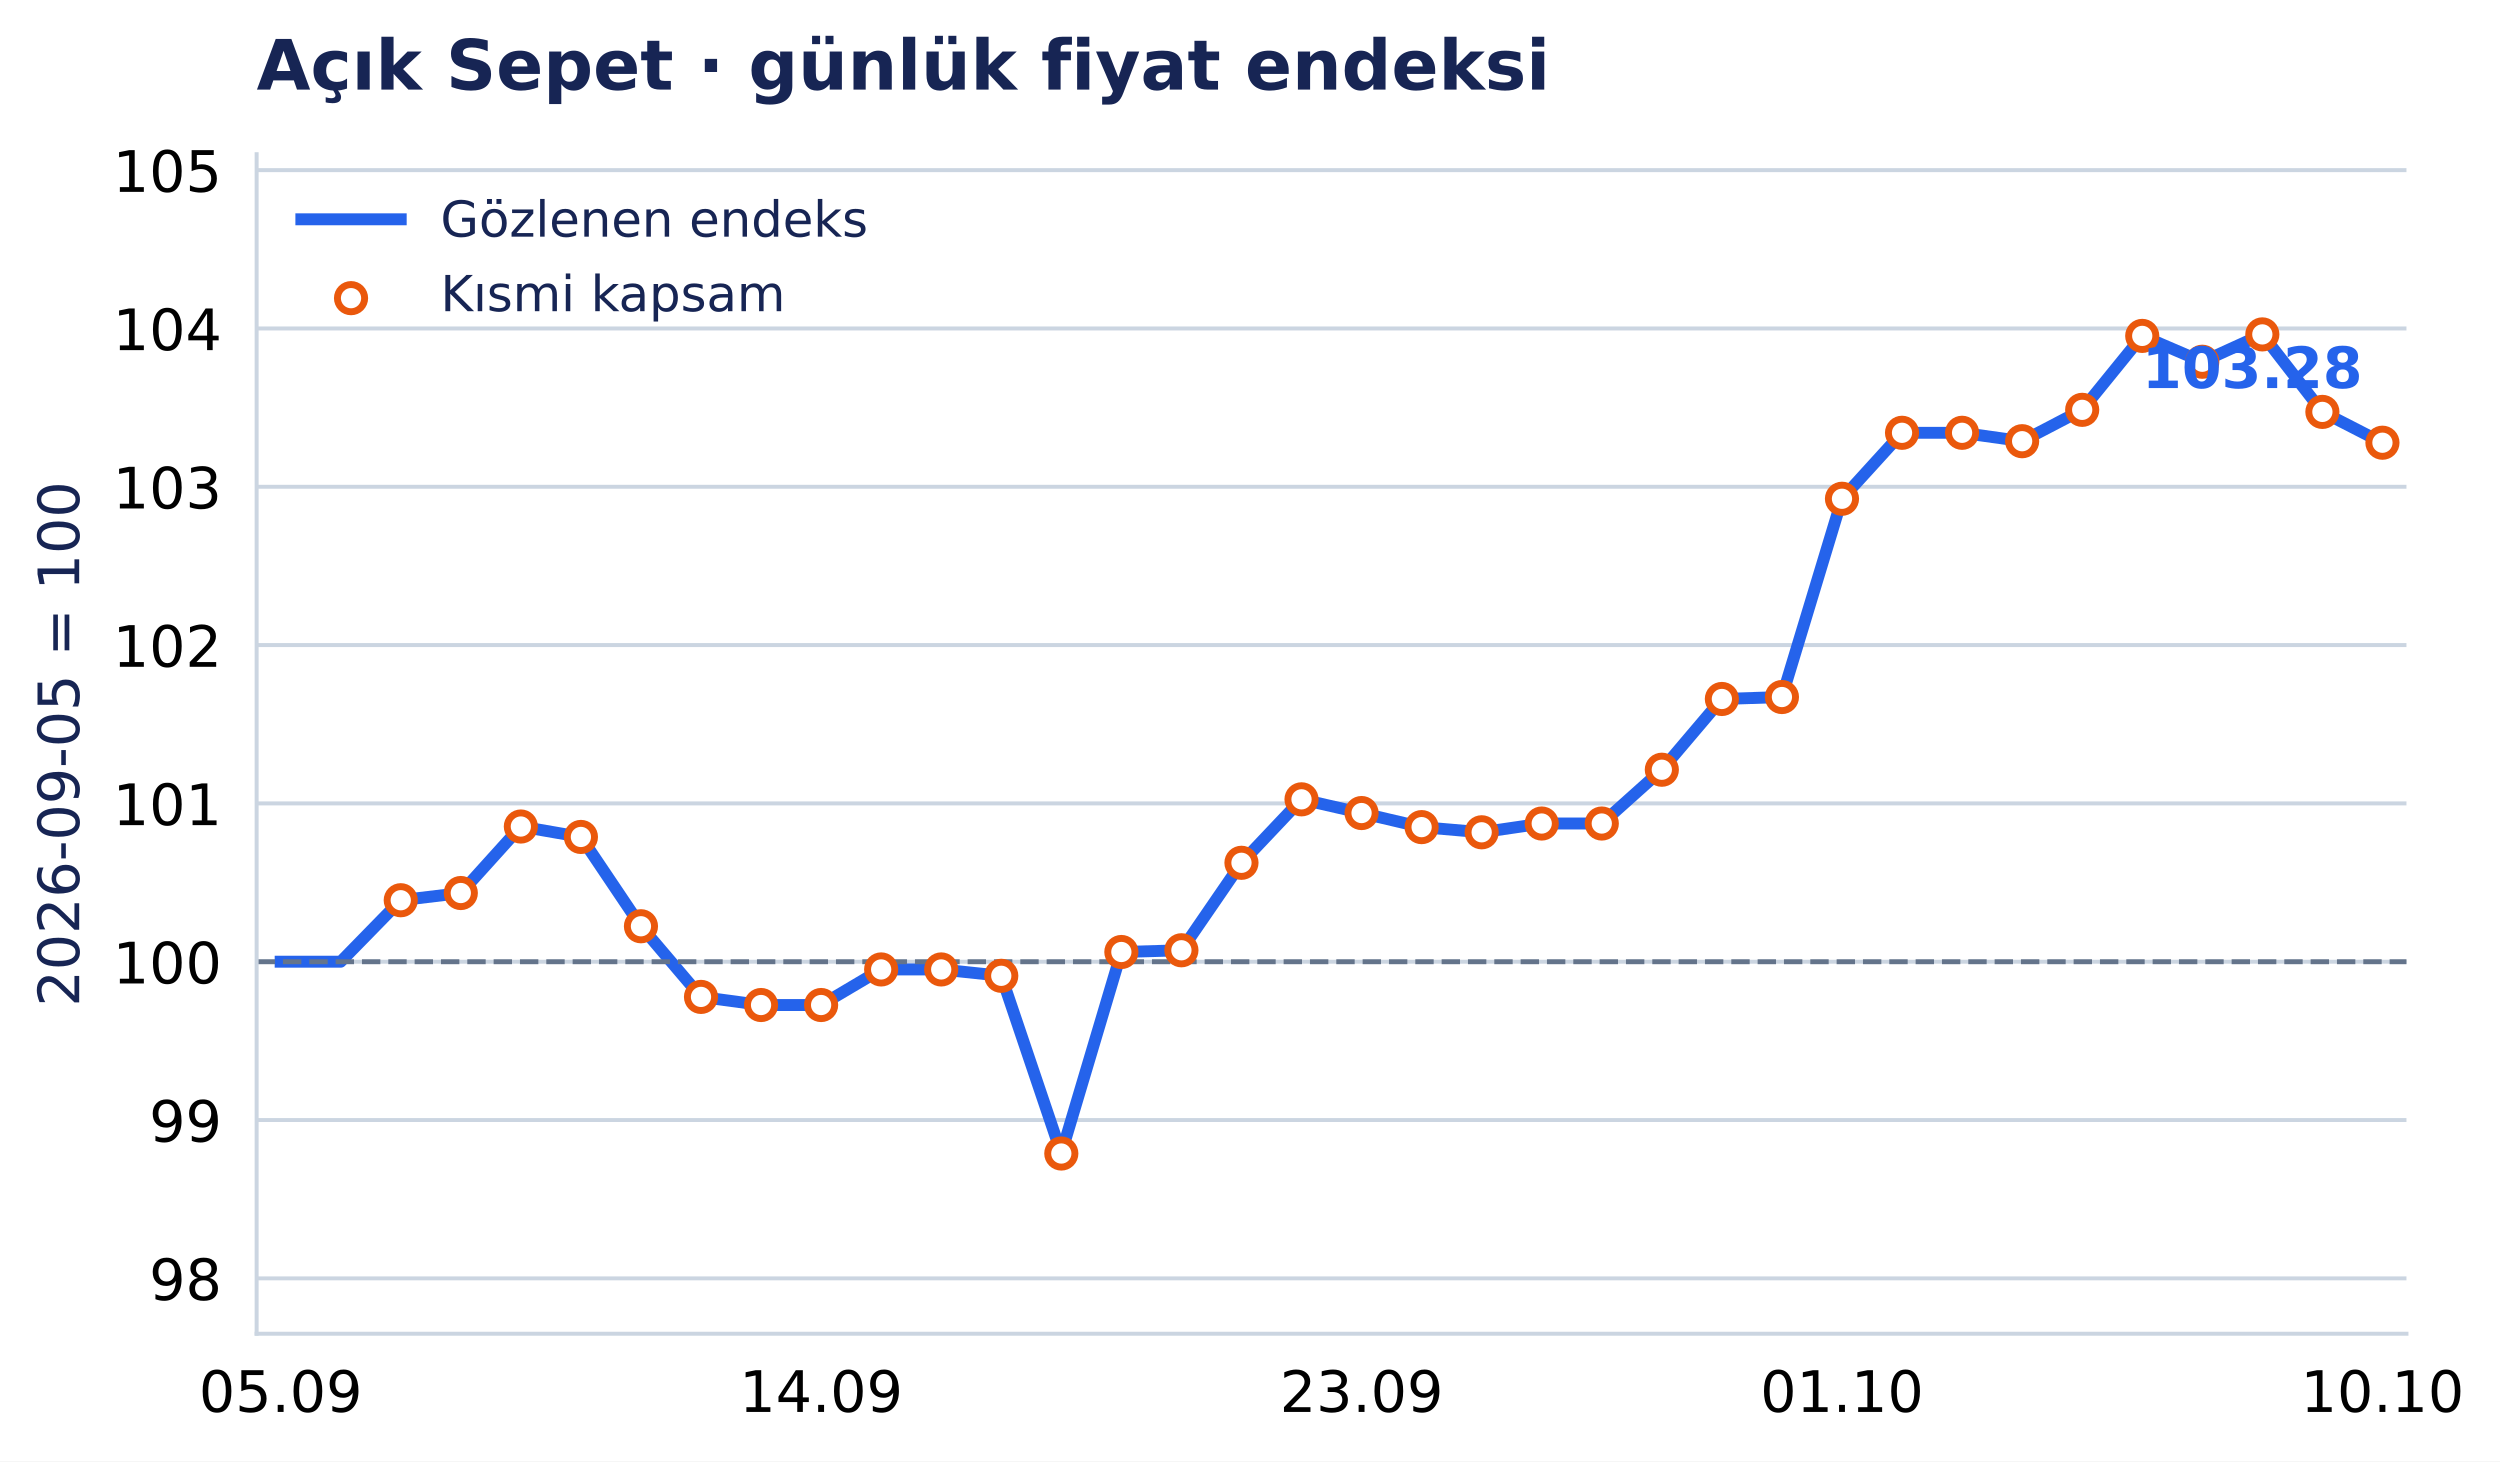
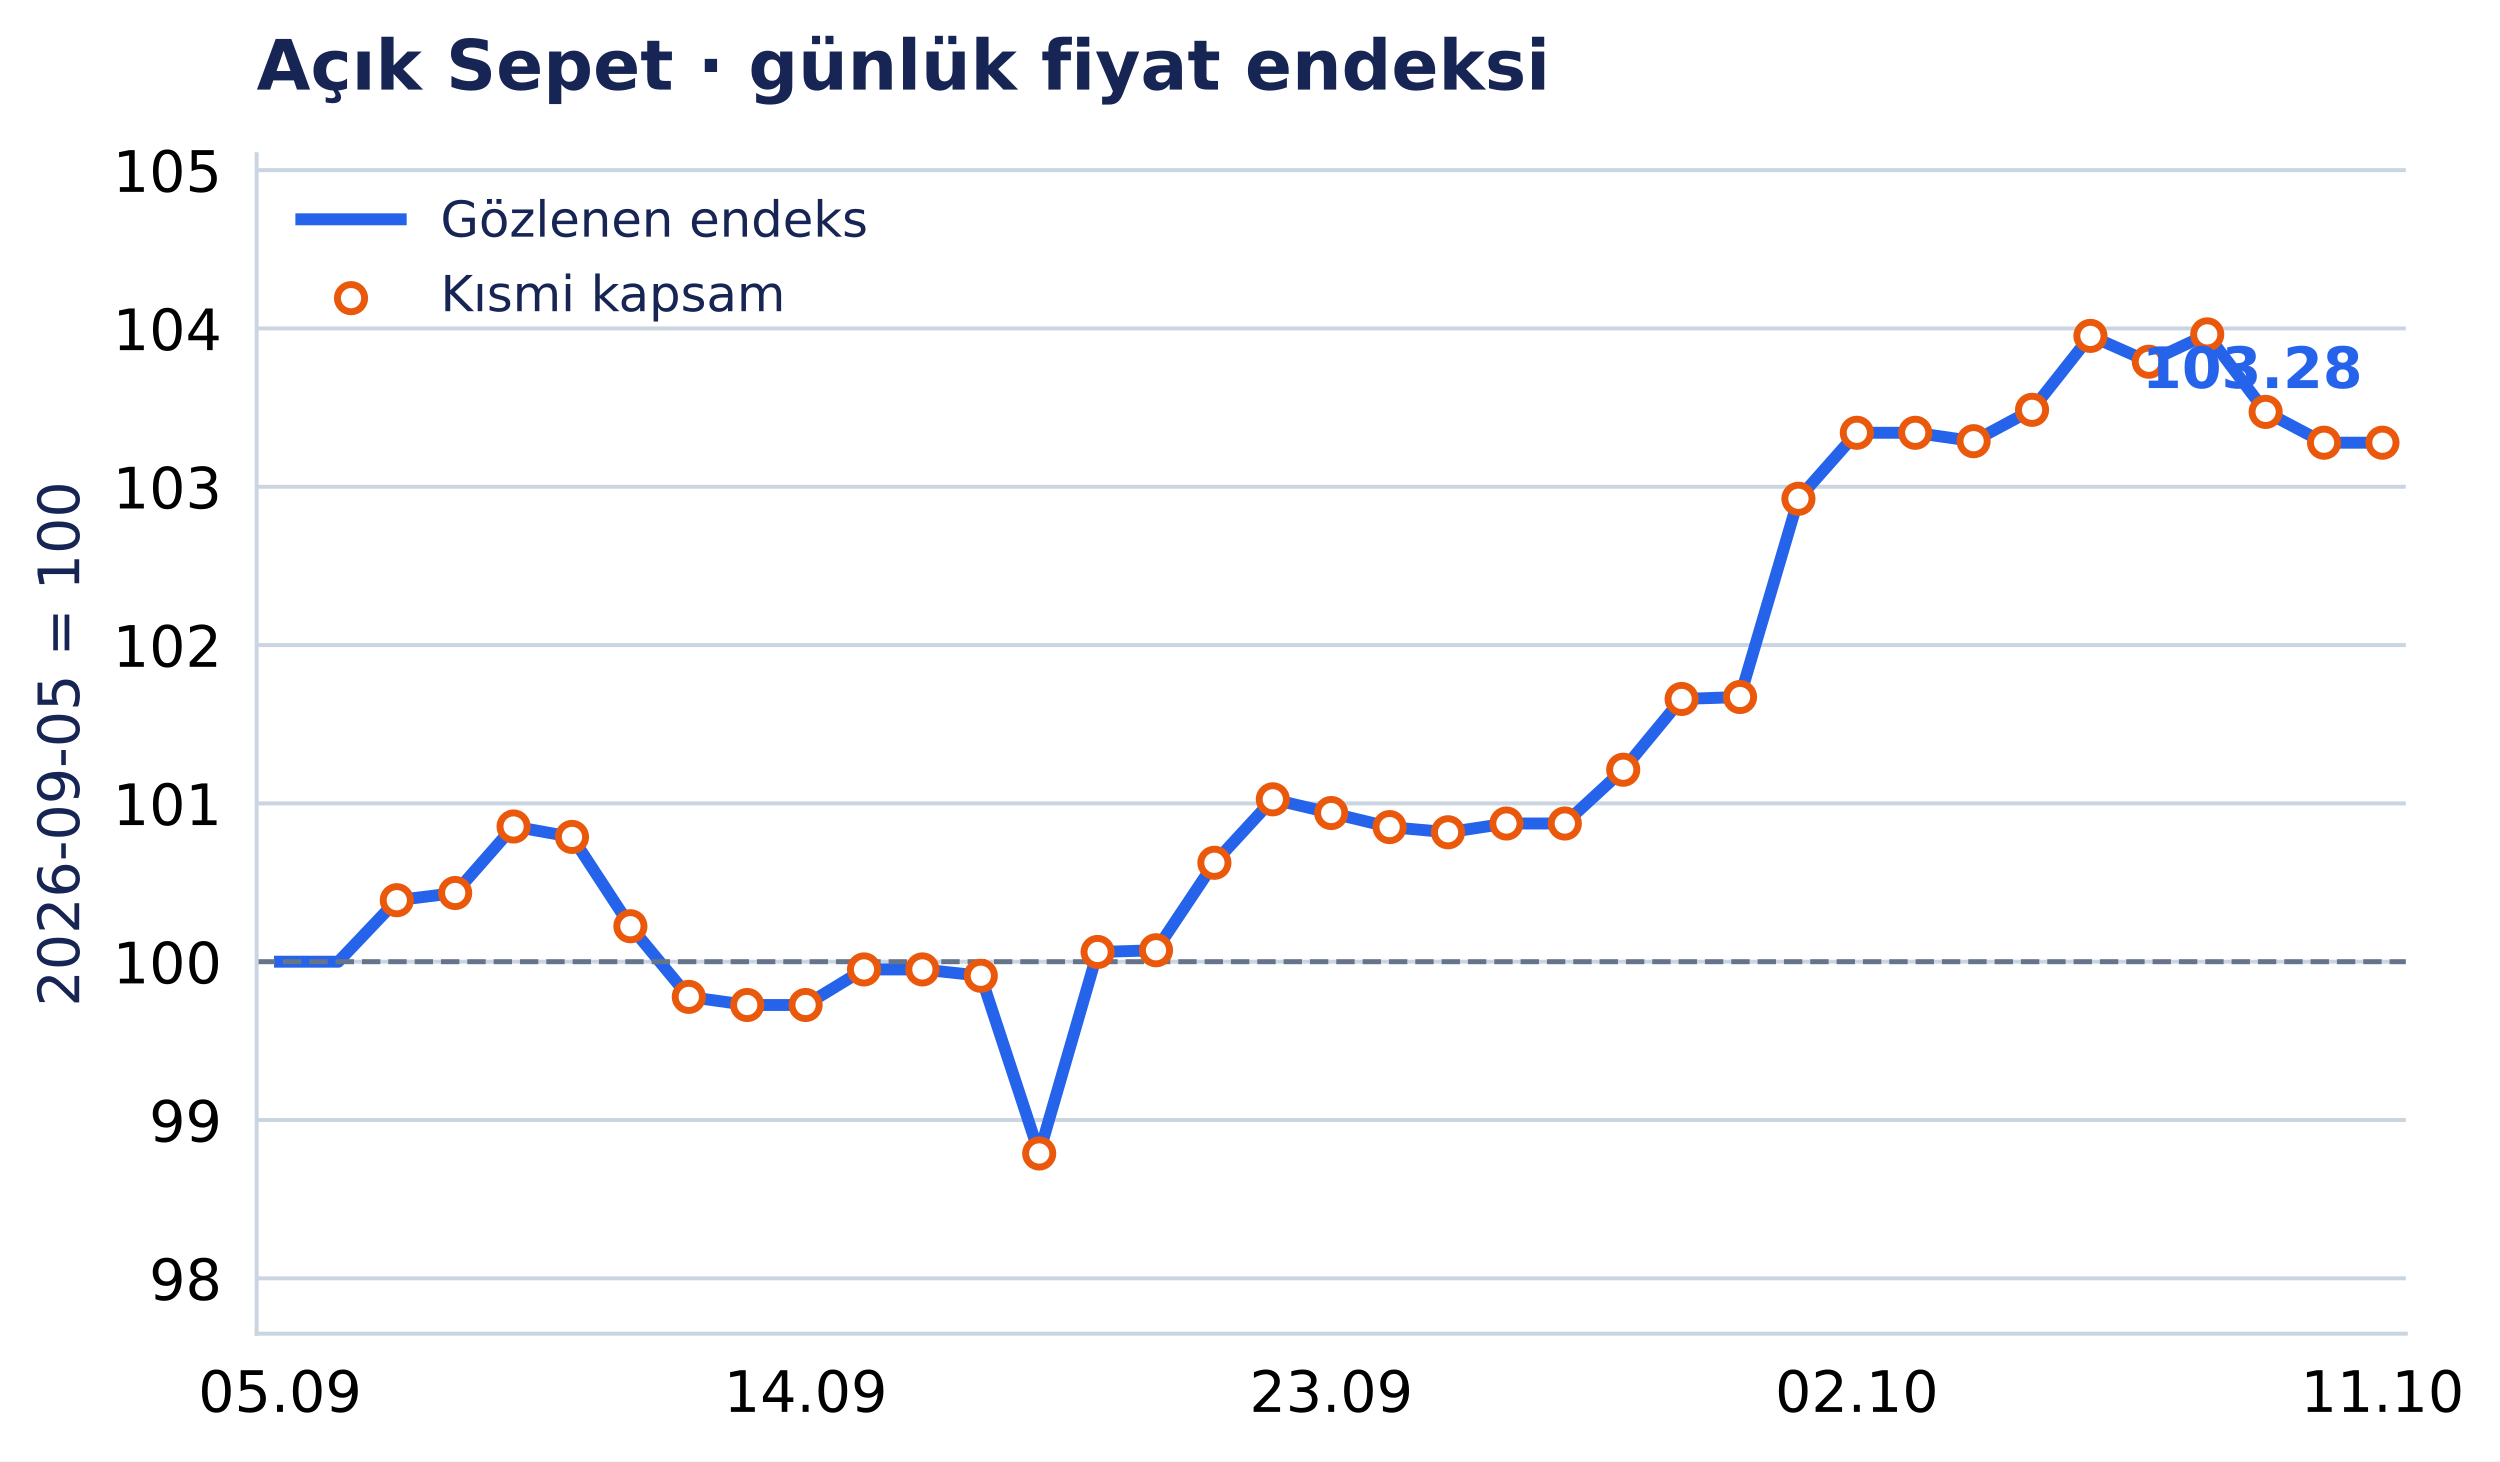
- <svg xmlns="http://www.w3.org/2000/svg" xmlns:xlink="http://www.w3.org/1999/xlink" width="503.166pt" height="294.135pt" viewBox="0 0 503.166 294.135" version="1.1">
+ <svg xmlns="http://www.w3.org/2000/svg" xmlns:xlink="http://www.w3.org/1999/xlink" width="503.177pt" height="294.135pt" viewBox="0 0 503.177 294.135" version="1.1">
  <defs>
    <style type="text/css">*{stroke-linejoin: round; stroke-linecap: butt}</style>
  </defs>
  <g id="figure_1">
    <g id="patch_1">
-       <path d="M 0 294.135 L 503.166 294.135 L 503.166 0 L 0 0 z " style="fill: #ffffff" />
+       <path d="M 0 294.135 L 503.177 294.135 L 503.177 0 L 0 0 z " style="fill: #ffffff" />
    </g>
    <g id="axes_1">
      <g id="patch_2">
-         <path d="M 51.651 268.435 L 484.34 268.435 L 484.34 31.035 L 51.651 31.035 z " style="fill: #ffffff" />
+         <path d="M 51.651 268.435 L 484.218 268.435 L 484.218 31.035 L 51.651 31.035 z " style="fill: #ffffff" />
      </g>
      <g id="matplotlib.axis_1">
        <g id="xtick_1">
          <g id="line2d_1" />
          <g id="text_1">
-             <text style="font-size: 11.5px; font-family: 'DejaVu Sans', 'Bitstream Vera Sans', 'Computer Modern Sans Serif', 'Lucida Grande', 'Verdana', 'Geneva', 'Lucid', 'Arial', 'Helvetica', 'Avant Garde', sans-serif; text-anchor: middle" x="56.485" y="284.172" transform="rotate(-0 56.48514 284.172)">05.09</text>
+             <text style="font-size: 11.5px; font-family: 'DejaVu Sans', 'Bitstream Vera Sans', 'Computer Modern Sans Serif', 'Lucida Grande', 'Verdana', 'Geneva', 'Lucid', 'Arial', 'Helvetica', 'Avant Garde', sans-serif; text-anchor: middle" x="56.352" y="284.172" transform="rotate(-0 56.35244 284.172)">05.09</text>
          </g>
        </g>
        <g id="xtick_2">
          <g id="line2d_2" />
          <g id="text_2">
-             <text style="font-size: 11.5px; font-family: 'DejaVu Sans', 'Bitstream Vera Sans', 'Computer Modern Sans Serif', 'Lucida Grande', 'Verdana', 'Geneva', 'Lucid', 'Arial', 'Helvetica', 'Avant Garde', sans-serif; text-anchor: middle" x="165.262" y="284.172" transform="rotate(-0 165.2617 284.172)">14.09</text>
+             <text style="font-size: 11.5px; font-family: 'DejaVu Sans', 'Bitstream Vera Sans', 'Computer Modern Sans Serif', 'Lucida Grande', 'Verdana', 'Geneva', 'Lucid', 'Arial', 'Helvetica', 'Avant Garde', sans-serif; text-anchor: middle" x="162.143" y="284.172" transform="rotate(-0 162.1433 284.172)">14.09</text>
          </g>
        </g>
        <g id="xtick_3">
          <g id="line2d_3" />
          <g id="text_3">
-             <text style="font-size: 11.5px; font-family: 'DejaVu Sans', 'Bitstream Vera Sans', 'Computer Modern Sans Serif', 'Lucida Grande', 'Verdana', 'Geneva', 'Lucid', 'Arial', 'Helvetica', 'Avant Garde', sans-serif; text-anchor: middle" x="274.038" y="284.172" transform="rotate(-0 274.0382 284.172)">23.09</text>
+             <text style="font-size: 11.5px; font-family: 'DejaVu Sans', 'Bitstream Vera Sans', 'Computer Modern Sans Serif', 'Lucida Grande', 'Verdana', 'Geneva', 'Lucid', 'Arial', 'Helvetica', 'Avant Garde', sans-serif; text-anchor: middle" x="267.934" y="284.172" transform="rotate(-0 267.9341 284.172)">23.09</text>
          </g>
        </g>
        <g id="xtick_4">
          <g id="line2d_4" />
          <g id="text_4">
-             <text style="font-size: 11.5px; font-family: 'DejaVu Sans', 'Bitstream Vera Sans', 'Computer Modern Sans Serif', 'Lucida Grande', 'Verdana', 'Geneva', 'Lucid', 'Arial', 'Helvetica', 'Avant Garde', sans-serif; text-anchor: middle" x="370.729" y="284.172" transform="rotate(-0 370.7285 284.172)">01.10</text>
+             <text style="font-size: 11.5px; font-family: 'DejaVu Sans', 'Bitstream Vera Sans', 'Computer Modern Sans Serif', 'Lucida Grande', 'Verdana', 'Geneva', 'Lucid', 'Arial', 'Helvetica', 'Avant Garde', sans-serif; text-anchor: middle" x="373.725" y="284.172" transform="rotate(-0 373.7249 284.172)">02.10</text>
          </g>
        </g>
        <g id="xtick_5">
          <g id="line2d_5" />
          <g id="text_5">
-             <text style="font-size: 11.5px; font-family: 'DejaVu Sans', 'Bitstream Vera Sans', 'Computer Modern Sans Serif', 'Lucida Grande', 'Verdana', 'Geneva', 'Lucid', 'Arial', 'Helvetica', 'Avant Garde', sans-serif; text-anchor: middle" x="479.505" y="284.172" transform="rotate(-0 479.505 284.172)">10.10</text>
+             <text style="font-size: 11.5px; font-family: 'DejaVu Sans', 'Bitstream Vera Sans', 'Computer Modern Sans Serif', 'Lucida Grande', 'Verdana', 'Geneva', 'Lucid', 'Arial', 'Helvetica', 'Avant Garde', sans-serif; text-anchor: middle" x="479.516" y="284.172" transform="rotate(-0 479.5158 284.172)">11.10</text>
          </g>
        </g>
      </g>
      <g id="matplotlib.axis_2">
        <g id="ytick_1">
          <g id="line2d_6">
-             <path d="M 51.651 257.29 L 484.34 257.29 " clip-path="url(#pdd70f43b20)" style="fill: none; stroke: #cbd5e1; stroke-width: 0.8; stroke-linecap: square" />
+             <path d="M 51.651 257.29 L 484.218 257.29 " clip-path="url(#p63515ebff5)" style="fill: none; stroke: #cbd5e1; stroke-width: 0.8; stroke-linecap: square" />
          </g>
          <g id="line2d_7" />
          <g id="text_6">
            <text style="font-size: 11.5px; font-family: 'DejaVu Sans', 'Bitstream Vera Sans', 'Computer Modern Sans Serif', 'Lucida Grande', 'Verdana', 'Geneva', 'Lucid', 'Arial', 'Helvetica', 'Avant Garde', sans-serif; text-anchor: end" x="44.651" y="261.659" transform="rotate(-0 44.65062 261.6587)">98</text>
          </g>
        </g>
        <g id="ytick_2">
          <g id="line2d_8">
-             <path d="M 51.651 225.426 L 484.34 225.426 " clip-path="url(#pdd70f43b20)" style="fill: none; stroke: #cbd5e1; stroke-width: 0.8; stroke-linecap: square" />
+             <path d="M 51.651 225.426 L 484.218 225.426 " clip-path="url(#p63515ebff5)" style="fill: none; stroke: #cbd5e1; stroke-width: 0.8; stroke-linecap: square" />
          </g>
          <g id="line2d_9" />
          <g id="text_7">
            <text style="font-size: 11.5px; font-family: 'DejaVu Sans', 'Bitstream Vera Sans', 'Computer Modern Sans Serif', 'Lucida Grande', 'Verdana', 'Geneva', 'Lucid', 'Arial', 'Helvetica', 'Avant Garde', sans-serif; text-anchor: end" x="44.651" y="229.795" transform="rotate(-0 44.65062 229.7947)">99</text>
          </g>
        </g>
        <g id="ytick_3">
          <g id="line2d_10">
-             <path d="M 51.651 193.562 L 484.34 193.562 " clip-path="url(#pdd70f43b20)" style="fill: none; stroke: #cbd5e1; stroke-width: 0.8; stroke-linecap: square" />
+             <path d="M 51.651 193.562 L 484.218 193.562 " clip-path="url(#p63515ebff5)" style="fill: none; stroke: #cbd5e1; stroke-width: 0.8; stroke-linecap: square" />
          </g>
          <g id="line2d_11" />
          <g id="text_8">
            <text style="font-size: 11.5px; font-family: 'DejaVu Sans', 'Bitstream Vera Sans', 'Computer Modern Sans Serif', 'Lucida Grande', 'Verdana', 'Geneva', 'Lucid', 'Arial', 'Helvetica', 'Avant Garde', sans-serif; text-anchor: end" x="44.651" y="197.931" transform="rotate(-0 44.65062 197.9307)">100</text>
          </g>
        </g>
        <g id="ytick_4">
          <g id="line2d_12">
-             <path d="M 51.651 161.698 L 484.34 161.698 " clip-path="url(#pdd70f43b20)" style="fill: none; stroke: #cbd5e1; stroke-width: 0.8; stroke-linecap: square" />
+             <path d="M 51.651 161.698 L 484.218 161.698 " clip-path="url(#p63515ebff5)" style="fill: none; stroke: #cbd5e1; stroke-width: 0.8; stroke-linecap: square" />
          </g>
          <g id="line2d_13" />
          <g id="text_9">
            <text style="font-size: 11.5px; font-family: 'DejaVu Sans', 'Bitstream Vera Sans', 'Computer Modern Sans Serif', 'Lucida Grande', 'Verdana', 'Geneva', 'Lucid', 'Arial', 'Helvetica', 'Avant Garde', sans-serif; text-anchor: end" x="44.651" y="166.067" transform="rotate(-0 44.65062 166.0667)">101</text>
          </g>
        </g>
        <g id="ytick_5">
          <g id="line2d_14">
-             <path d="M 51.651 129.834 L 484.34 129.834 " clip-path="url(#pdd70f43b20)" style="fill: none; stroke: #cbd5e1; stroke-width: 0.8; stroke-linecap: square" />
+             <path d="M 51.651 129.834 L 484.218 129.834 " clip-path="url(#p63515ebff5)" style="fill: none; stroke: #cbd5e1; stroke-width: 0.8; stroke-linecap: square" />
          </g>
          <g id="line2d_15" />
          <g id="text_10">
            <text style="font-size: 11.5px; font-family: 'DejaVu Sans', 'Bitstream Vera Sans', 'Computer Modern Sans Serif', 'Lucida Grande', 'Verdana', 'Geneva', 'Lucid', 'Arial', 'Helvetica', 'Avant Garde', sans-serif; text-anchor: end" x="44.651" y="134.203" transform="rotate(-0 44.65062 134.2027)">102</text>
          </g>
        </g>
        <g id="ytick_6">
          <g id="line2d_16">
-             <path d="M 51.651 97.97 L 484.34 97.97 " clip-path="url(#pdd70f43b20)" style="fill: none; stroke: #cbd5e1; stroke-width: 0.8; stroke-linecap: square" />
+             <path d="M 51.651 97.97 L 484.218 97.97 " clip-path="url(#p63515ebff5)" style="fill: none; stroke: #cbd5e1; stroke-width: 0.8; stroke-linecap: square" />
          </g>
          <g id="line2d_17" />
          <g id="text_11">
            <text style="font-size: 11.5px; font-family: 'DejaVu Sans', 'Bitstream Vera Sans', 'Computer Modern Sans Serif', 'Lucida Grande', 'Verdana', 'Geneva', 'Lucid', 'Arial', 'Helvetica', 'Avant Garde', sans-serif; text-anchor: end" x="44.651" y="102.339" transform="rotate(-0 44.65062 102.3387)">103</text>
          </g>
        </g>
        <g id="ytick_7">
          <g id="line2d_18">
-             <path d="M 51.651 66.106 L 484.34 66.106 " clip-path="url(#pdd70f43b20)" style="fill: none; stroke: #cbd5e1; stroke-width: 0.8; stroke-linecap: square" />
+             <path d="M 51.651 66.106 L 484.218 66.106 " clip-path="url(#p63515ebff5)" style="fill: none; stroke: #cbd5e1; stroke-width: 0.8; stroke-linecap: square" />
          </g>
          <g id="line2d_19" />
          <g id="text_12">
            <text style="font-size: 11.5px; font-family: 'DejaVu Sans', 'Bitstream Vera Sans', 'Computer Modern Sans Serif', 'Lucida Grande', 'Verdana', 'Geneva', 'Lucid', 'Arial', 'Helvetica', 'Avant Garde', sans-serif; text-anchor: end" x="44.651" y="70.475" transform="rotate(-0 44.65062 70.4747)">104</text>
          </g>
        </g>
        <g id="ytick_8">
          <g id="line2d_20">
-             <path d="M 51.651 34.242 L 484.34 34.242 " clip-path="url(#pdd70f43b20)" style="fill: none; stroke: #cbd5e1; stroke-width: 0.8; stroke-linecap: square" />
+             <path d="M 51.651 34.242 L 484.218 34.242 " clip-path="url(#p63515ebff5)" style="fill: none; stroke: #cbd5e1; stroke-width: 0.8; stroke-linecap: square" />
          </g>
          <g id="line2d_21" />
          <g id="text_13">
            <text style="font-size: 11.5px; font-family: 'DejaVu Sans', 'Bitstream Vera Sans', 'Computer Modern Sans Serif', 'Lucida Grande', 'Verdana', 'Geneva', 'Lucid', 'Arial', 'Helvetica', 'Avant Garde', sans-serif; text-anchor: end" x="44.651" y="38.611" transform="rotate(-0 44.65062 38.61071)">105</text>
          </g>
        </g>
        <g id="text_14">
          <text style="font-size: 11.5px; font-family: 'DejaVu Sans', 'Bitstream Vera Sans', 'Computer Modern Sans Serif', 'Lucida Grande', 'Verdana', 'Geneva', 'Lucid', 'Arial', 'Helvetica', 'Avant Garde', sans-serif; text-anchor: middle; fill: #172554" x="15.937" y="149.735" transform="rotate(-90 15.93731 149.7347)">2026-09-05 = 100</text>
        </g>
      </g>
      <g id="line2d_22">
-         <path d="M 56.485 193.562 L 68.571 193.562 L 80.658 181.186 L 92.744 179.736 L 104.83 166.35 L 116.917 168.45 L 129.003 186.424 L 141.089 200.645 L 153.175 202.277 L 165.262 202.277 L 177.348 195.117 L 189.434 195.117 L 201.521 196.398 L 213.607 232.165 L 225.693 191.606 L 237.779 191.258 L 249.866 173.653 L 261.952 160.879 L 274.038 163.639 L 286.125 166.471 L 298.211 167.513 L 310.297 165.748 L 322.383 165.748 L 334.47 154.921 L 346.556 140.681 L 358.642 140.289 L 370.729 100.385 L 382.815 87.108 L 394.901 87.108 L 406.987 88.8 L 419.074 82.487 L 431.16 67.607 L 443.246 72.807 L 455.332 67.304 L 467.419 82.902 L 479.505 89.105 " clip-path="url(#pdd70f43b20)" style="fill: none; stroke: #2563eb; stroke-width: 2.4; stroke-linecap: square" />
+         <path d="M 56.352 193.562 L 68.107 193.562 L 79.862 181.186 L 91.616 179.736 L 103.371 166.35 L 115.125 168.45 L 126.88 186.424 L 138.634 200.645 L 150.389 202.277 L 162.143 202.277 L 173.898 195.117 L 185.652 195.117 L 197.407 196.398 L 209.161 232.165 L 220.916 191.606 L 232.67 191.258 L 244.425 173.653 L 256.18 160.879 L 267.934 163.639 L 279.689 166.471 L 291.443 167.513 L 303.198 165.748 L 314.952 165.748 L 326.707 154.921 L 338.461 140.681 L 350.216 140.289 L 361.97 100.385 L 373.725 87.108 L 385.479 87.108 L 397.234 88.8 L 408.989 82.487 L 420.743 67.607 L 432.498 72.807 L 444.252 67.304 L 456.007 82.902 L 467.761 89.105 L 479.516 89.105 " clip-path="url(#p63515ebff5)" style="fill: none; stroke: #2563eb; stroke-width: 2.4; stroke-linecap: square" />
      </g>
      <g id="line2d_23">
-         <path d="M 51.651 193.562 L 484.34 193.562 " clip-path="url(#pdd70f43b20)" style="fill: none; stroke-dasharray: 3.7,1.6; stroke-dashoffset: 0; stroke: #64748b" />
+         <path d="M 51.651 193.562 L 484.218 193.562 " clip-path="url(#p63515ebff5)" style="fill: none; stroke-dasharray: 3.7,1.6; stroke-dashoffset: 0; stroke: #64748b" />
      </g>
      <g id="patch_3">
        <path d="M 51.651 268.435 L 51.651 31.035 " style="fill: none; stroke: #cbd5e1; stroke-width: 0.8; stroke-linejoin: miter; stroke-linecap: square" />
      </g>
      <g id="patch_4">
-         <path d="M 51.651 268.435 L 484.34 268.435 " style="fill: none; stroke: #cbd5e1; stroke-width: 0.8; stroke-linejoin: miter; stroke-linecap: square" />
+         <path d="M 51.651 268.435 L 484.218 268.435 " style="fill: none; stroke: #cbd5e1; stroke-width: 0.8; stroke-linejoin: miter; stroke-linecap: square" />
      </g>
      <g id="PathCollection_1">
        <defs>
          <path id="m3957c04aab" d="M 0 2.739 C 0.726 2.739 1.423 2.45 1.936 1.936 C 2.45 1.423 2.739 0.726 2.739 0 C 2.739 -0.726 2.45 -1.423 1.936 -1.936 C 1.423 -2.45 0.726 -2.739 0 -2.739 C -0.726 -2.739 -1.423 -2.45 -1.936 -1.936 C -2.45 -1.423 -2.739 -0.726 -2.739 0 C -2.739 0.726 -2.45 1.423 -1.936 1.936 C -1.423 2.45 -0.726 2.739 0 2.739 z " style="stroke: #ea580c; stroke-width: 1.4" />
        </defs>
-         <g clip-path="url(#pdd70f43b20)">
-           <use xlink:href="#m3957c04aab" x="80.658" y="181.186" style="fill: #ffffff; stroke: #ea580c; stroke-width: 1.4" />
-           <use xlink:href="#m3957c04aab" x="92.744" y="179.736" style="fill: #ffffff; stroke: #ea580c; stroke-width: 1.4" />
-           <use xlink:href="#m3957c04aab" x="104.83" y="166.35" style="fill: #ffffff; stroke: #ea580c; stroke-width: 1.4" />
-           <use xlink:href="#m3957c04aab" x="116.917" y="168.45" style="fill: #ffffff; stroke: #ea580c; stroke-width: 1.4" />
-           <use xlink:href="#m3957c04aab" x="129.003" y="186.424" style="fill: #ffffff; stroke: #ea580c; stroke-width: 1.4" />
-           <use xlink:href="#m3957c04aab" x="141.089" y="200.645" style="fill: #ffffff; stroke: #ea580c; stroke-width: 1.4" />
-           <use xlink:href="#m3957c04aab" x="153.175" y="202.277" style="fill: #ffffff; stroke: #ea580c; stroke-width: 1.4" />
-           <use xlink:href="#m3957c04aab" x="165.262" y="202.277" style="fill: #ffffff; stroke: #ea580c; stroke-width: 1.4" />
-           <use xlink:href="#m3957c04aab" x="177.348" y="195.117" style="fill: #ffffff; stroke: #ea580c; stroke-width: 1.4" />
-           <use xlink:href="#m3957c04aab" x="189.434" y="195.117" style="fill: #ffffff; stroke: #ea580c; stroke-width: 1.4" />
-           <use xlink:href="#m3957c04aab" x="201.521" y="196.398" style="fill: #ffffff; stroke: #ea580c; stroke-width: 1.4" />
-           <use xlink:href="#m3957c04aab" x="213.607" y="232.165" style="fill: #ffffff; stroke: #ea580c; stroke-width: 1.4" />
-           <use xlink:href="#m3957c04aab" x="225.693" y="191.606" style="fill: #ffffff; stroke: #ea580c; stroke-width: 1.4" />
-           <use xlink:href="#m3957c04aab" x="237.779" y="191.258" style="fill: #ffffff; stroke: #ea580c; stroke-width: 1.4" />
-           <use xlink:href="#m3957c04aab" x="249.866" y="173.653" style="fill: #ffffff; stroke: #ea580c; stroke-width: 1.4" />
-           <use xlink:href="#m3957c04aab" x="261.952" y="160.879" style="fill: #ffffff; stroke: #ea580c; stroke-width: 1.4" />
-           <use xlink:href="#m3957c04aab" x="274.038" y="163.639" style="fill: #ffffff; stroke: #ea580c; stroke-width: 1.4" />
-           <use xlink:href="#m3957c04aab" x="286.125" y="166.471" style="fill: #ffffff; stroke: #ea580c; stroke-width: 1.4" />
-           <use xlink:href="#m3957c04aab" x="298.211" y="167.513" style="fill: #ffffff; stroke: #ea580c; stroke-width: 1.4" />
-           <use xlink:href="#m3957c04aab" x="310.297" y="165.748" style="fill: #ffffff; stroke: #ea580c; stroke-width: 1.4" />
-           <use xlink:href="#m3957c04aab" x="322.383" y="165.748" style="fill: #ffffff; stroke: #ea580c; stroke-width: 1.4" />
-           <use xlink:href="#m3957c04aab" x="334.47" y="154.921" style="fill: #ffffff; stroke: #ea580c; stroke-width: 1.4" />
-           <use xlink:href="#m3957c04aab" x="346.556" y="140.681" style="fill: #ffffff; stroke: #ea580c; stroke-width: 1.4" />
-           <use xlink:href="#m3957c04aab" x="358.642" y="140.289" style="fill: #ffffff; stroke: #ea580c; stroke-width: 1.4" />
-           <use xlink:href="#m3957c04aab" x="370.729" y="100.385" style="fill: #ffffff; stroke: #ea580c; stroke-width: 1.4" />
-           <use xlink:href="#m3957c04aab" x="382.815" y="87.108" style="fill: #ffffff; stroke: #ea580c; stroke-width: 1.4" />
-           <use xlink:href="#m3957c04aab" x="394.901" y="87.108" style="fill: #ffffff; stroke: #ea580c; stroke-width: 1.4" />
-           <use xlink:href="#m3957c04aab" x="406.987" y="88.8" style="fill: #ffffff; stroke: #ea580c; stroke-width: 1.4" />
-           <use xlink:href="#m3957c04aab" x="419.074" y="82.487" style="fill: #ffffff; stroke: #ea580c; stroke-width: 1.4" />
-           <use xlink:href="#m3957c04aab" x="431.16" y="67.607" style="fill: #ffffff; stroke: #ea580c; stroke-width: 1.4" />
-           <use xlink:href="#m3957c04aab" x="443.246" y="72.807" style="fill: #ffffff; stroke: #ea580c; stroke-width: 1.4" />
-           <use xlink:href="#m3957c04aab" x="455.332" y="67.304" style="fill: #ffffff; stroke: #ea580c; stroke-width: 1.4" />
-           <use xlink:href="#m3957c04aab" x="467.419" y="82.902" style="fill: #ffffff; stroke: #ea580c; stroke-width: 1.4" />
-           <use xlink:href="#m3957c04aab" x="479.505" y="89.105" style="fill: #ffffff; stroke: #ea580c; stroke-width: 1.4" />
+         <g clip-path="url(#p63515ebff5)">
+           <use xlink:href="#m3957c04aab" x="79.862" y="181.186" style="fill: #ffffff; stroke: #ea580c; stroke-width: 1.4" />
+           <use xlink:href="#m3957c04aab" x="91.616" y="179.736" style="fill: #ffffff; stroke: #ea580c; stroke-width: 1.4" />
+           <use xlink:href="#m3957c04aab" x="103.371" y="166.35" style="fill: #ffffff; stroke: #ea580c; stroke-width: 1.4" />
+           <use xlink:href="#m3957c04aab" x="115.125" y="168.45" style="fill: #ffffff; stroke: #ea580c; stroke-width: 1.4" />
+           <use xlink:href="#m3957c04aab" x="126.88" y="186.424" style="fill: #ffffff; stroke: #ea580c; stroke-width: 1.4" />
+           <use xlink:href="#m3957c04aab" x="138.634" y="200.645" style="fill: #ffffff; stroke: #ea580c; stroke-width: 1.4" />
+           <use xlink:href="#m3957c04aab" x="150.389" y="202.277" style="fill: #ffffff; stroke: #ea580c; stroke-width: 1.4" />
+           <use xlink:href="#m3957c04aab" x="162.143" y="202.277" style="fill: #ffffff; stroke: #ea580c; stroke-width: 1.4" />
+           <use xlink:href="#m3957c04aab" x="173.898" y="195.117" style="fill: #ffffff; stroke: #ea580c; stroke-width: 1.4" />
+           <use xlink:href="#m3957c04aab" x="185.652" y="195.117" style="fill: #ffffff; stroke: #ea580c; stroke-width: 1.4" />
+           <use xlink:href="#m3957c04aab" x="197.407" y="196.398" style="fill: #ffffff; stroke: #ea580c; stroke-width: 1.4" />
+           <use xlink:href="#m3957c04aab" x="209.161" y="232.165" style="fill: #ffffff; stroke: #ea580c; stroke-width: 1.4" />
+           <use xlink:href="#m3957c04aab" x="220.916" y="191.606" style="fill: #ffffff; stroke: #ea580c; stroke-width: 1.4" />
+           <use xlink:href="#m3957c04aab" x="232.67" y="191.258" style="fill: #ffffff; stroke: #ea580c; stroke-width: 1.4" />
+           <use xlink:href="#m3957c04aab" x="244.425" y="173.653" style="fill: #ffffff; stroke: #ea580c; stroke-width: 1.4" />
+           <use xlink:href="#m3957c04aab" x="256.18" y="160.879" style="fill: #ffffff; stroke: #ea580c; stroke-width: 1.4" />
+           <use xlink:href="#m3957c04aab" x="267.934" y="163.639" style="fill: #ffffff; stroke: #ea580c; stroke-width: 1.4" />
+           <use xlink:href="#m3957c04aab" x="279.689" y="166.471" style="fill: #ffffff; stroke: #ea580c; stroke-width: 1.4" />
+           <use xlink:href="#m3957c04aab" x="291.443" y="167.513" style="fill: #ffffff; stroke: #ea580c; stroke-width: 1.4" />
+           <use xlink:href="#m3957c04aab" x="303.198" y="165.748" style="fill: #ffffff; stroke: #ea580c; stroke-width: 1.4" />
+           <use xlink:href="#m3957c04aab" x="314.952" y="165.748" style="fill: #ffffff; stroke: #ea580c; stroke-width: 1.4" />
+           <use xlink:href="#m3957c04aab" x="326.707" y="154.921" style="fill: #ffffff; stroke: #ea580c; stroke-width: 1.4" />
+           <use xlink:href="#m3957c04aab" x="338.461" y="140.681" style="fill: #ffffff; stroke: #ea580c; stroke-width: 1.4" />
+           <use xlink:href="#m3957c04aab" x="350.216" y="140.289" style="fill: #ffffff; stroke: #ea580c; stroke-width: 1.4" />
+           <use xlink:href="#m3957c04aab" x="361.97" y="100.385" style="fill: #ffffff; stroke: #ea580c; stroke-width: 1.4" />
+           <use xlink:href="#m3957c04aab" x="373.725" y="87.108" style="fill: #ffffff; stroke: #ea580c; stroke-width: 1.4" />
+           <use xlink:href="#m3957c04aab" x="385.479" y="87.108" style="fill: #ffffff; stroke: #ea580c; stroke-width: 1.4" />
+           <use xlink:href="#m3957c04aab" x="397.234" y="88.8" style="fill: #ffffff; stroke: #ea580c; stroke-width: 1.4" />
+           <use xlink:href="#m3957c04aab" x="408.989" y="82.487" style="fill: #ffffff; stroke: #ea580c; stroke-width: 1.4" />
+           <use xlink:href="#m3957c04aab" x="420.743" y="67.607" style="fill: #ffffff; stroke: #ea580c; stroke-width: 1.4" />
+           <use xlink:href="#m3957c04aab" x="432.498" y="72.807" style="fill: #ffffff; stroke: #ea580c; stroke-width: 1.4" />
+           <use xlink:href="#m3957c04aab" x="444.252" y="67.304" style="fill: #ffffff; stroke: #ea580c; stroke-width: 1.4" />
+           <use xlink:href="#m3957c04aab" x="456.007" y="82.902" style="fill: #ffffff; stroke: #ea580c; stroke-width: 1.4" />
+           <use xlink:href="#m3957c04aab" x="467.761" y="89.105" style="fill: #ffffff; stroke: #ea580c; stroke-width: 1.4" />
+           <use xlink:href="#m3957c04aab" x="479.516" y="89.105" style="fill: #ffffff; stroke: #ea580c; stroke-width: 1.4" />
        </g>
      </g>
      <g id="text_15">
-         <text style="font-weight: 700; font-size: 11.5px; font-family: 'DejaVu Sans', 'Bitstream Vera Sans', 'Computer Modern Sans Serif', 'Lucida Grande', 'Verdana', 'Geneva', 'Lucid', 'Arial', 'Helvetica', 'Avant Garde', sans-serif; text-anchor: end; fill: #2563eb" x="475.505" y="78.105" transform="rotate(-0 475.505 78.10548)">103.28</text>
+         <text style="font-weight: 700; font-size: 11.5px; font-family: 'DejaVu Sans', 'Bitstream Vera Sans', 'Computer Modern Sans Serif', 'Lucida Grande', 'Verdana', 'Geneva', 'Lucid', 'Arial', 'Helvetica', 'Avant Garde', sans-serif; text-anchor: end; fill: #2563eb" x="475.516" y="78.105" transform="rotate(-0 475.5158 78.10548)">103.28</text>
      </g>
      <g id="text_16">
        <text style="font-weight: 700; font-size: 14px; font-family: 'DejaVu Sans', 'Bitstream Vera Sans', 'Computer Modern Sans Serif', 'Lucida Grande', 'Verdana', 'Geneva', 'Lucid', 'Arial', 'Helvetica', 'Avant Garde', sans-serif; text-anchor: start; fill: #172554" x="51.651" y="18.035" transform="rotate(-0 51.65062 18.03469)">Açık Sepet · günlük fiyat endeksi</text>
      </g>
      <g id="legend_1">
        <g id="line2d_24">
          <path d="M 60.651 44.133 L 70.651 44.133 L 80.651 44.133 " style="fill: none; stroke: #2563eb; stroke-width: 2.4; stroke-linecap: square" />
        </g>
        <g id="text_17">
          <text style="font-size: 10px; font-family: 'DejaVu Sans', 'Bitstream Vera Sans', 'Computer Modern Sans Serif', 'Lucida Grande', 'Verdana', 'Geneva', 'Lucid', 'Arial', 'Helvetica', 'Avant Garde', sans-serif; text-anchor: start; fill: #172554" x="88.651" y="47.633" transform="rotate(-0 88.65063 47.63312)">Gözlenen endeks</text>
        </g>
        <g id="PathCollection_2">
          <g>
            <use xlink:href="#m3957c04aab" x="70.651" y="60.009" style="fill: #ffffff; stroke: #ea580c; stroke-width: 1.4" />
          </g>
        </g>
        <g id="text_18">
          <text style="font-size: 10px; font-family: 'DejaVu Sans', 'Bitstream Vera Sans', 'Computer Modern Sans Serif', 'Lucida Grande', 'Verdana', 'Geneva', 'Lucid', 'Arial', 'Helvetica', 'Avant Garde', sans-serif; text-anchor: start; fill: #172554" x="88.651" y="62.634" transform="rotate(-0 88.65063 62.63391)">Kısmi kapsam</text>
        </g>
      </g>
    </g>
  </g>
  <defs>
-     <clipPath id="pdd70f43b20">
-       <rect x="51.651" y="31.035" width="432.689" height="237.4" />
+     <clipPath id="p63515ebff5">
+       <rect x="51.651" y="31.035" width="432.567" height="237.4" />
    </clipPath>
  </defs>
</svg>
